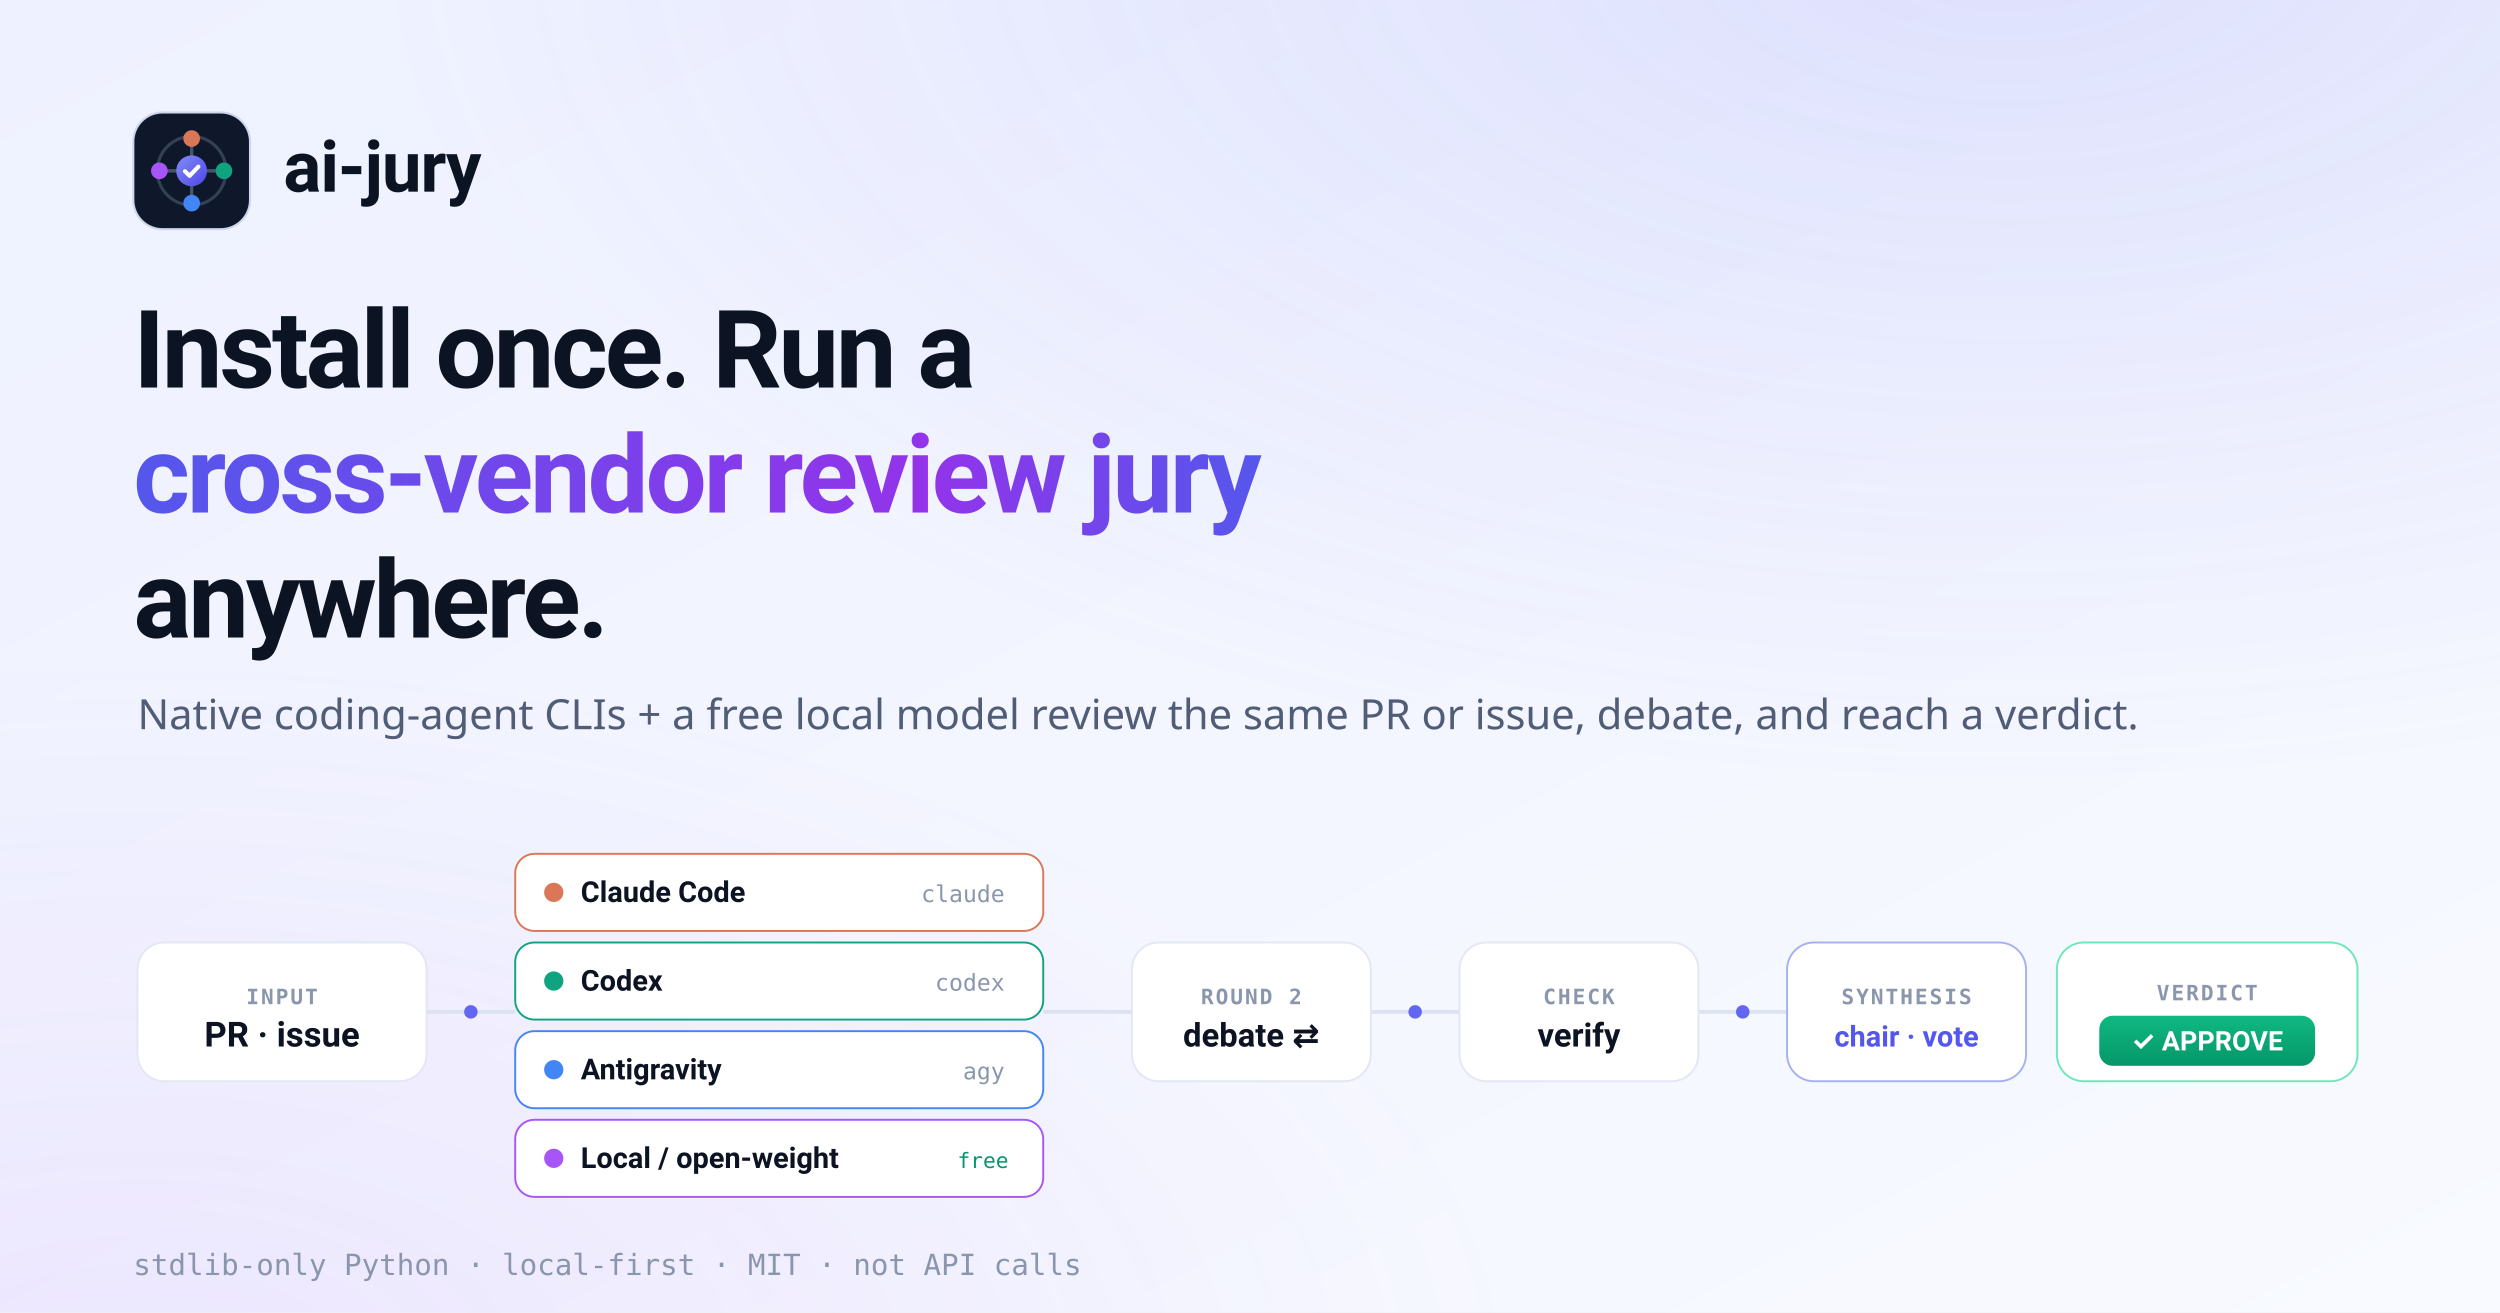
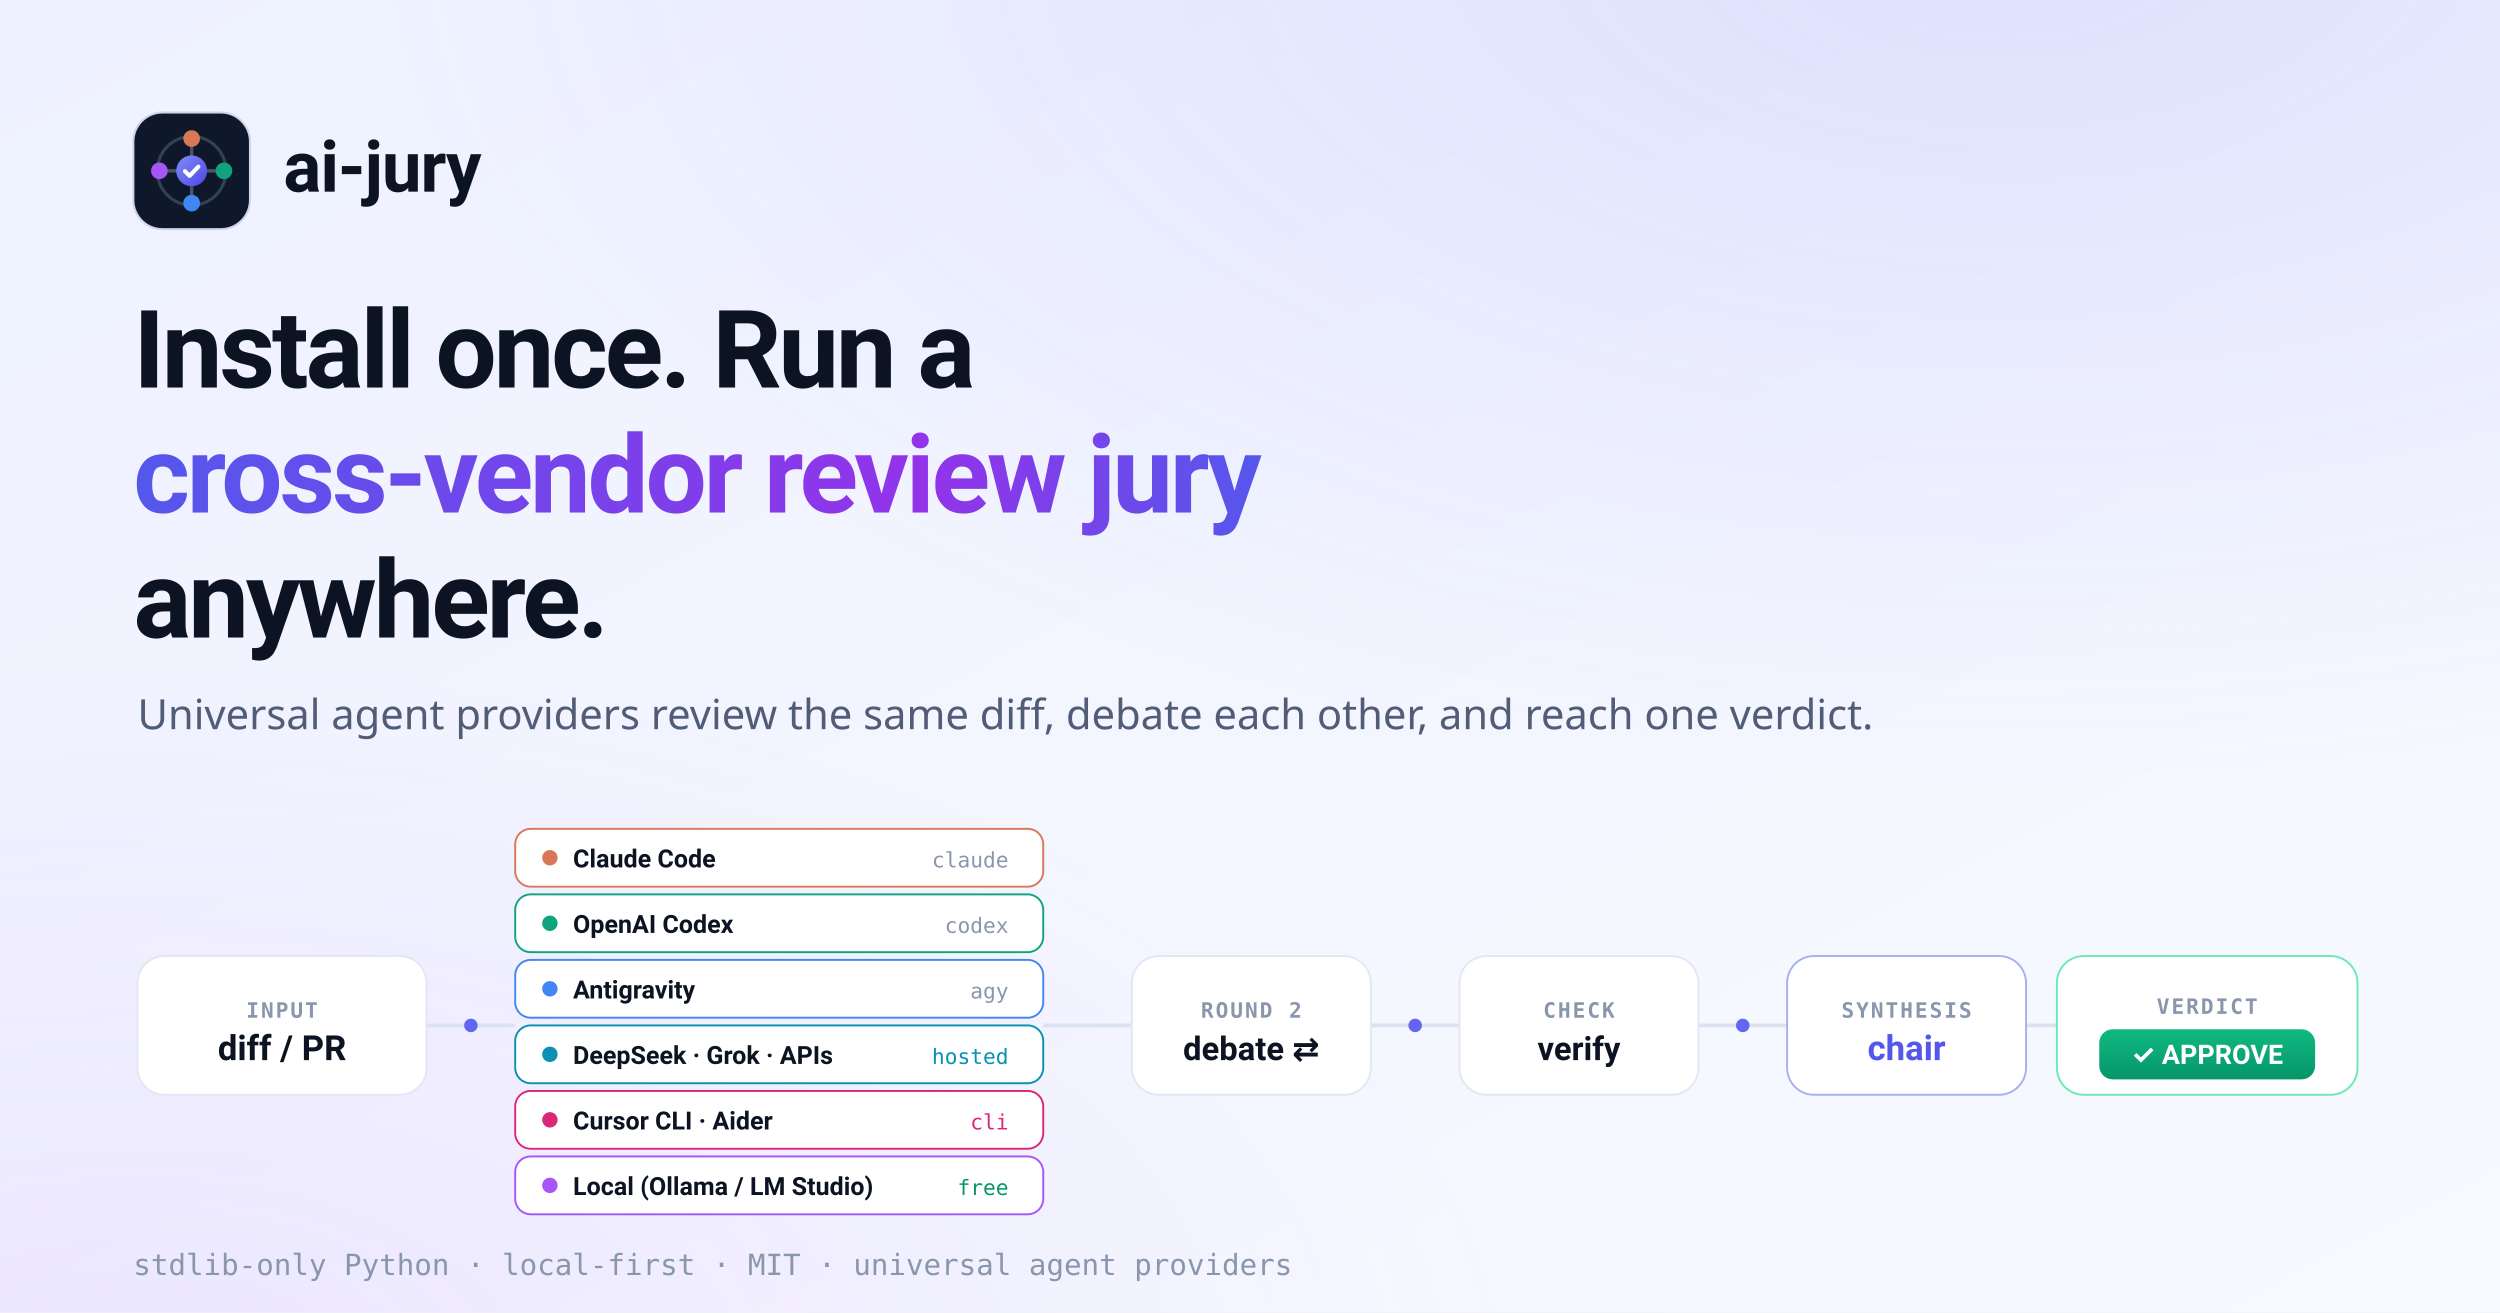
- <svg xmlns="http://www.w3.org/2000/svg" width="1200" height="630" viewBox="0 0 1200 630" font-family="'Space Grotesk', -apple-system, BlinkMacSystemFont, 'Segoe UI', Roboto, sans-serif" role="img" aria-label="ai-jury: a diff enters; four reviewers — Claude Code, Codex, Antigravity, and a free local model — review it, debate, and a chair verifies and synthesizes one verdict.">
+ <svg xmlns="http://www.w3.org/2000/svg" width="1200" height="630" viewBox="0 0 1200 630" font-family="'Space Grotesk', -apple-system, BlinkMacSystemFont, 'Segoe UI', Roboto, sans-serif" role="img" aria-label="ai-jury: a diff enters; universal agent providers — Claude Code, Codex, Antigravity, DeepSeek, Grok, Cursor CLI, and free local models — review it, debate, verify, and reach one verdict.">
  <defs>
    <linearGradient id="bgL" x1="0" y1="0" x2="1" y2="1">
      <stop offset="0" stop-color="#eef1ff" />
      <stop offset="1" stop-color="#f8faff" />
    </linearGradient>
    <radialGradient id="glowL" cx="80%" cy="-5%" r="65%">
      <stop offset="0" stop-color="#6366f1" stop-opacity="0.14" />
      <stop offset="1" stop-color="#6366f1" stop-opacity="0" />
    </radialGradient>
    <radialGradient id="glow2L" cx="6%" cy="105%" r="55%">
      <stop offset="0" stop-color="#a855f7" stop-opacity="0.10" />
      <stop offset="1" stop-color="#a855f7" stop-opacity="0" />
    </radialGradient>
    <linearGradient id="coreL" x1="0" y1="0" x2="1" y2="1">
      <stop offset="0" stop-color="#818cf8" />
      <stop offset="1" stop-color="#4f46e5" />
    </linearGradient>
    <linearGradient id="verdL" x1="0" y1="0" x2="0" y2="1">
      <stop offset="0" stop-color="#10b981" />
      <stop offset="1" stop-color="#059669" />
    </linearGradient>
    <linearGradient id="titleL" x1="0" y1="0" x2="1" y2="0">
      <stop offset="0" stop-color="#5457ec" />
      <stop offset="0.7" stop-color="#9333ea" />
      <stop offset="1" stop-color="#5457ec" />
    </linearGradient>
  </defs>
  <rect width="1200" height="630" fill="url(#bgL)" />
  <rect width="1200" height="630" fill="url(#glowL)" />
  <rect width="1200" height="630" fill="url(#glow2L)" />
  <g transform="translate(64,54)">
    <rect width="56" height="56" rx="14" fill="#0f172a" stroke="#cdd6ec" />
    <circle cx="28" cy="28" r="16.5" fill="none" stroke="#334155" stroke-width="1.5" />
    <g stroke="#475569" stroke-width="1.6" stroke-linecap="round">
      <line x1="28" y1="28" x2="28" y2="12.5" />
      <line x1="28" y1="28" x2="43.5" y2="28" />
      <line x1="28" y1="28" x2="28" y2="43.5" />
      <line x1="28" y1="28" x2="12.5" y2="28" />
    </g>
    <circle cx="28" cy="12.5" r="4" fill="#d97757" />
    <circle cx="43.5" cy="28" r="4" fill="#10a37f" />
    <circle cx="28" cy="43.5" r="4" fill="#4285f4" />
    <circle cx="12.5" cy="28" r="4" fill="#a855f7" />
    <circle cx="28" cy="28" r="7.4" fill="url(#coreL)" />
    <path d="M24.8 28.2 L27 30.4 L31.2 26" fill="none" stroke="#fff" stroke-width="2" stroke-linecap="round" stroke-linejoin="round" />
    <text x="72" y="38" fill="#0c1322" font-size="34" font-weight="700" letter-spacing="-0.5">ai-jury</text>
  </g>
  <text x="64" y="186" fill="#0c1322" font-size="52" font-weight="700" letter-spacing="-1.5">Install once. Run a</text>
  <text x="64" y="246" fill="url(#titleL)" font-size="52" font-weight="700" letter-spacing="-1.5">cross-vendor review jury</text>
  <text x="64" y="306" fill="#0c1322" font-size="52" font-weight="700" letter-spacing="-1.5">anywhere.</text>
-   <text x="66" y="350" fill="#515d77" font-size="20" font-weight="400" font-family="'IBM Plex Sans', sans-serif">Native coding-agent CLIs + a free local model review the same PR or issue, debate, and reach a verdict.</text>
-   <g transform="translate(66,408) scale(0.925)">
+   <text x="66" y="350" fill="#515d77" font-size="20" font-weight="400" font-family="'IBM Plex Sans', sans-serif">Universal agent providers review the same diff, debate each other, and reach one verdict.</text>
+   <g transform="translate(66,396) scale(0.925)">
    <g stroke="#dbe2f2" stroke-width="2" fill="none">
-       <line x1="150" y1="84" x2="196" y2="84" />
-       <line x1="470" y1="84" x2="516" y2="84" />
-       <line x1="640" y1="84" x2="686" y2="84" />
-       <line x1="810" y1="84" x2="856" y2="84" />
+       <line x1="150" y1="104" x2="196" y2="104" />
+       <line x1="470" y1="104" x2="516" y2="104" />
+       <line x1="640" y1="104" x2="686" y2="104" />
+       <line x1="810" y1="104" x2="856" y2="104" />
+       <line x1="980" y1="104" x2="996" y2="104" />
    </g>
-     <circle cx="173" cy="84" r="3.5" fill="#6366f1" />
-     <circle cx="663" cy="84" r="3.5" fill="#6366f1" />
-     <circle cx="833" cy="84" r="3.5" fill="#6366f1" />
-     <rect x="0" y="48" width="150" height="72" rx="14" fill="#ffffff" stroke="#e2e7f3" />
-     <text x="75" y="80" fill="#8a96ad" font-size="11" font-weight="600" letter-spacing="1" text-anchor="middle" font-family="'JetBrains Mono', monospace">INPUT</text>
-     <text x="75" y="102" fill="#0c1322" font-size="18" font-weight="600" text-anchor="middle">PR · issue</text>
+     <circle cx="173" cy="104" r="3.5" fill="#6366f1" />
+     <circle cx="663" cy="104" r="3.5" fill="#6366f1" />
+     <circle cx="833" cy="104" r="3.5" fill="#6366f1" />
+     <rect x="0" y="68" width="150" height="72" rx="14" fill="#ffffff" stroke="#e2e7f3" />
+     <text x="75" y="100" fill="#8a96ad" font-size="11" font-weight="600" letter-spacing="1" text-anchor="middle" font-family="'JetBrains Mono', monospace">INPUT</text>
+     <text x="75" y="122" fill="#0c1322" font-size="18" font-weight="600" text-anchor="middle">diff / PR</text>
    <g>
-       <rect x="196" y="2" width="274" height="40" rx="10" fill="#ffffff" stroke="#d97757" />
-       <circle cx="216" cy="22" r="5" fill="#d97757" />
-       <text x="230" y="27" fill="#0c1322" font-size="15" font-weight="600">Claude Code</text>
-       <text x="450" y="27" fill="#8a96ad" font-size="12" text-anchor="end" font-family="'JetBrains Mono', monospace">claude</text>
-       <rect x="196" y="48" width="274" height="40" rx="10" fill="#ffffff" stroke="#10a37f" />
-       <circle cx="216" cy="68" r="5" fill="#10a37f" />
-       <text x="230" y="73" fill="#0c1322" font-size="15" font-weight="600">Codex</text>
-       <text x="450" y="73" fill="#8a96ad" font-size="12" text-anchor="end" font-family="'JetBrains Mono', monospace">codex</text>
-       <rect x="196" y="94" width="274" height="40" rx="10" fill="#ffffff" stroke="#4285f4" />
-       <circle cx="216" cy="114" r="5" fill="#4285f4" />
-       <text x="230" y="119" fill="#0c1322" font-size="15" font-weight="600">Antigravity</text>
-       <text x="450" y="119" fill="#8a96ad" font-size="12" text-anchor="end" font-family="'JetBrains Mono', monospace">agy</text>
-       <rect x="196" y="140" width="274" height="40" rx="10" fill="#ffffff" stroke="#a855f7" />
-       <circle cx="216" cy="160" r="5" fill="#a855f7" />
-       <text x="230" y="165" fill="#0c1322" font-size="15" font-weight="600">Local / open-weight</text>
-       <text x="452" y="165" fill="#059669" font-size="11" text-anchor="end" font-family="'JetBrains Mono', monospace">free</text>
+       <rect x="196" y="2" width="274" height="30" rx="8" fill="#ffffff" stroke="#d97757" />
+       <circle cx="214" cy="17" r="4" fill="#d97757" />
+       <text x="226" y="22" fill="#0c1322" font-size="13" font-weight="600">Claude Code</text>
+       <text x="452" y="22" fill="#8a96ad" font-size="11" text-anchor="end" font-family="'JetBrains Mono', monospace">claude</text>
+       <rect x="196" y="36" width="274" height="30" rx="8" fill="#ffffff" stroke="#10a37f" />
+       <circle cx="214" cy="51" r="4" fill="#10a37f" />
+       <text x="226" y="56" fill="#0c1322" font-size="13" font-weight="600">OpenAI Codex</text>
+       <text x="452" y="56" fill="#8a96ad" font-size="11" text-anchor="end" font-family="'JetBrains Mono', monospace">codex</text>
+       <rect x="196" y="70" width="274" height="30" rx="8" fill="#ffffff" stroke="#4285f4" />
+       <circle cx="214" cy="85" r="4" fill="#4285f4" />
+       <text x="226" y="90" fill="#0c1322" font-size="13" font-weight="600">Antigravity</text>
+       <text x="452" y="90" fill="#8a96ad" font-size="11" text-anchor="end" font-family="'JetBrains Mono', monospace">agy</text>
+       <rect x="196" y="104" width="274" height="30" rx="8" fill="#ffffff" stroke="#0891b2" />
+       <circle cx="214" cy="119" r="4" fill="#0891b2" />
+       <text x="226" y="124" fill="#0c1322" font-size="13" font-weight="600">DeepSeek · Grok · APIs</text>
+       <text x="452" y="124" fill="#0891b2" font-size="11" text-anchor="end" font-family="'JetBrains Mono', monospace">hosted</text>
+       <rect x="196" y="138" width="274" height="30" rx="8" fill="#ffffff" stroke="#db2777" />
+       <circle cx="214" cy="153" r="4" fill="#db2777" />
+       <text x="226" y="158" fill="#0c1322" font-size="13" font-weight="600">Cursor CLI · Aider</text>
+       <text x="452" y="158" fill="#db2777" font-size="11" text-anchor="end" font-family="'JetBrains Mono', monospace">cli</text>
+       <rect x="196" y="172" width="274" height="30" rx="8" fill="#ffffff" stroke="#a855f7" />
+       <circle cx="214" cy="187" r="4" fill="#a855f7" />
+       <text x="226" y="192" fill="#0c1322" font-size="13" font-weight="600">Local (Ollama / LM Studio)</text>
+       <text x="452" y="192" fill="#059669" font-size="11" text-anchor="end" font-family="'JetBrains Mono', monospace">free</text>
    </g>
-     <rect x="516" y="48" width="124" height="72" rx="14" fill="#ffffff" stroke="#e2e7f3" />
-     <text x="578" y="80" fill="#8a96ad" font-size="11" font-weight="600" letter-spacing="1" text-anchor="middle" font-family="'JetBrains Mono', monospace">ROUND 2</text>
-     <text x="578" y="102" fill="#0c1322" font-size="17" font-weight="600" text-anchor="middle">debate ⇄</text>
-     <rect x="686" y="48" width="124" height="72" rx="14" fill="#ffffff" stroke="#e2e7f3" />
-     <text x="748" y="80" fill="#8a96ad" font-size="11" font-weight="600" letter-spacing="1" text-anchor="middle" font-family="'JetBrains Mono', monospace">CHECK</text>
-     <text x="748" y="102" fill="#0c1322" font-size="17" font-weight="600" text-anchor="middle">verify</text>
-     <rect x="856" y="48" width="124" height="72" rx="14" fill="#ffffff" stroke="#a5b0f0" />
-     <text x="918" y="80" fill="#8a96ad" font-size="11" font-weight="600" letter-spacing="1" text-anchor="middle" font-family="'JetBrains Mono', monospace">SYNTHESIS</text>
-     <text x="918" y="102" fill="#5457ec" font-size="15" font-weight="700" text-anchor="middle">chair · vote</text>
-     <rect x="996" y="48" width="156" height="72" rx="14" fill="#ffffff" stroke="#6ee7b7" />
-     <text x="1074" y="78" fill="#8a96ad" font-size="11" font-weight="600" letter-spacing="1" text-anchor="middle" font-family="'JetBrains Mono', monospace">VERDICT</text>
-     <rect x="1018" y="86" width="112" height="26" rx="7" fill="url(#verdL)" />
-     <text x="1074" y="104" fill="#ffffff" font-size="14" font-weight="700" text-anchor="middle">✓ APPROVE</text>
+     <rect x="516" y="68" width="124" height="72" rx="14" fill="#ffffff" stroke="#e2e7f3" />
+     <text x="578" y="100" fill="#8a96ad" font-size="11" font-weight="600" letter-spacing="1" text-anchor="middle" font-family="'JetBrains Mono', monospace">ROUND 2</text>
+     <text x="578" y="122" fill="#0c1322" font-size="17" font-weight="600" text-anchor="middle">debate ⇄</text>
+     <rect x="686" y="68" width="124" height="72" rx="14" fill="#ffffff" stroke="#e2e7f3" />
+     <text x="748" y="100" fill="#8a96ad" font-size="11" font-weight="600" letter-spacing="1" text-anchor="middle" font-family="'JetBrains Mono', monospace">CHECK</text>
+     <text x="748" y="122" fill="#0c1322" font-size="17" font-weight="600" text-anchor="middle">verify</text>
+     <rect x="856" y="68" width="124" height="72" rx="14" fill="#ffffff" stroke="#a5b0f0" />
+     <text x="918" y="100" fill="#8a96ad" font-size="11" font-weight="600" letter-spacing="1" text-anchor="middle" font-family="'JetBrains Mono', monospace">SYNTHESIS</text>
+     <text x="918" y="122" fill="#5457ec" font-size="18" font-weight="700" text-anchor="middle">chair</text>
+     <rect x="996" y="68" width="156" height="72" rx="14" fill="#ffffff" stroke="#6ee7b7" />
+     <text x="1074" y="98" fill="#8a96ad" font-size="11" font-weight="600" letter-spacing="1" text-anchor="middle" font-family="'JetBrains Mono', monospace">VERDICT</text>
+     <rect x="1018" y="106" width="112" height="26" rx="7" fill="url(#verdL)" />
+     <text x="1074" y="124" fill="#ffffff" font-size="14" font-weight="700" text-anchor="middle">✓ APPROVE</text>
  </g>
-   <text x="64" y="612" fill="#8a96ad" font-size="14" font-family="'JetBrains Mono', monospace">stdlib-only Python · local-first · MIT · not API calls</text>
+   <text x="64" y="612" fill="#8a96ad" font-size="14" font-family="'JetBrains Mono', monospace">stdlib-only Python · local-first · MIT · universal agent providers</text>
</svg>
